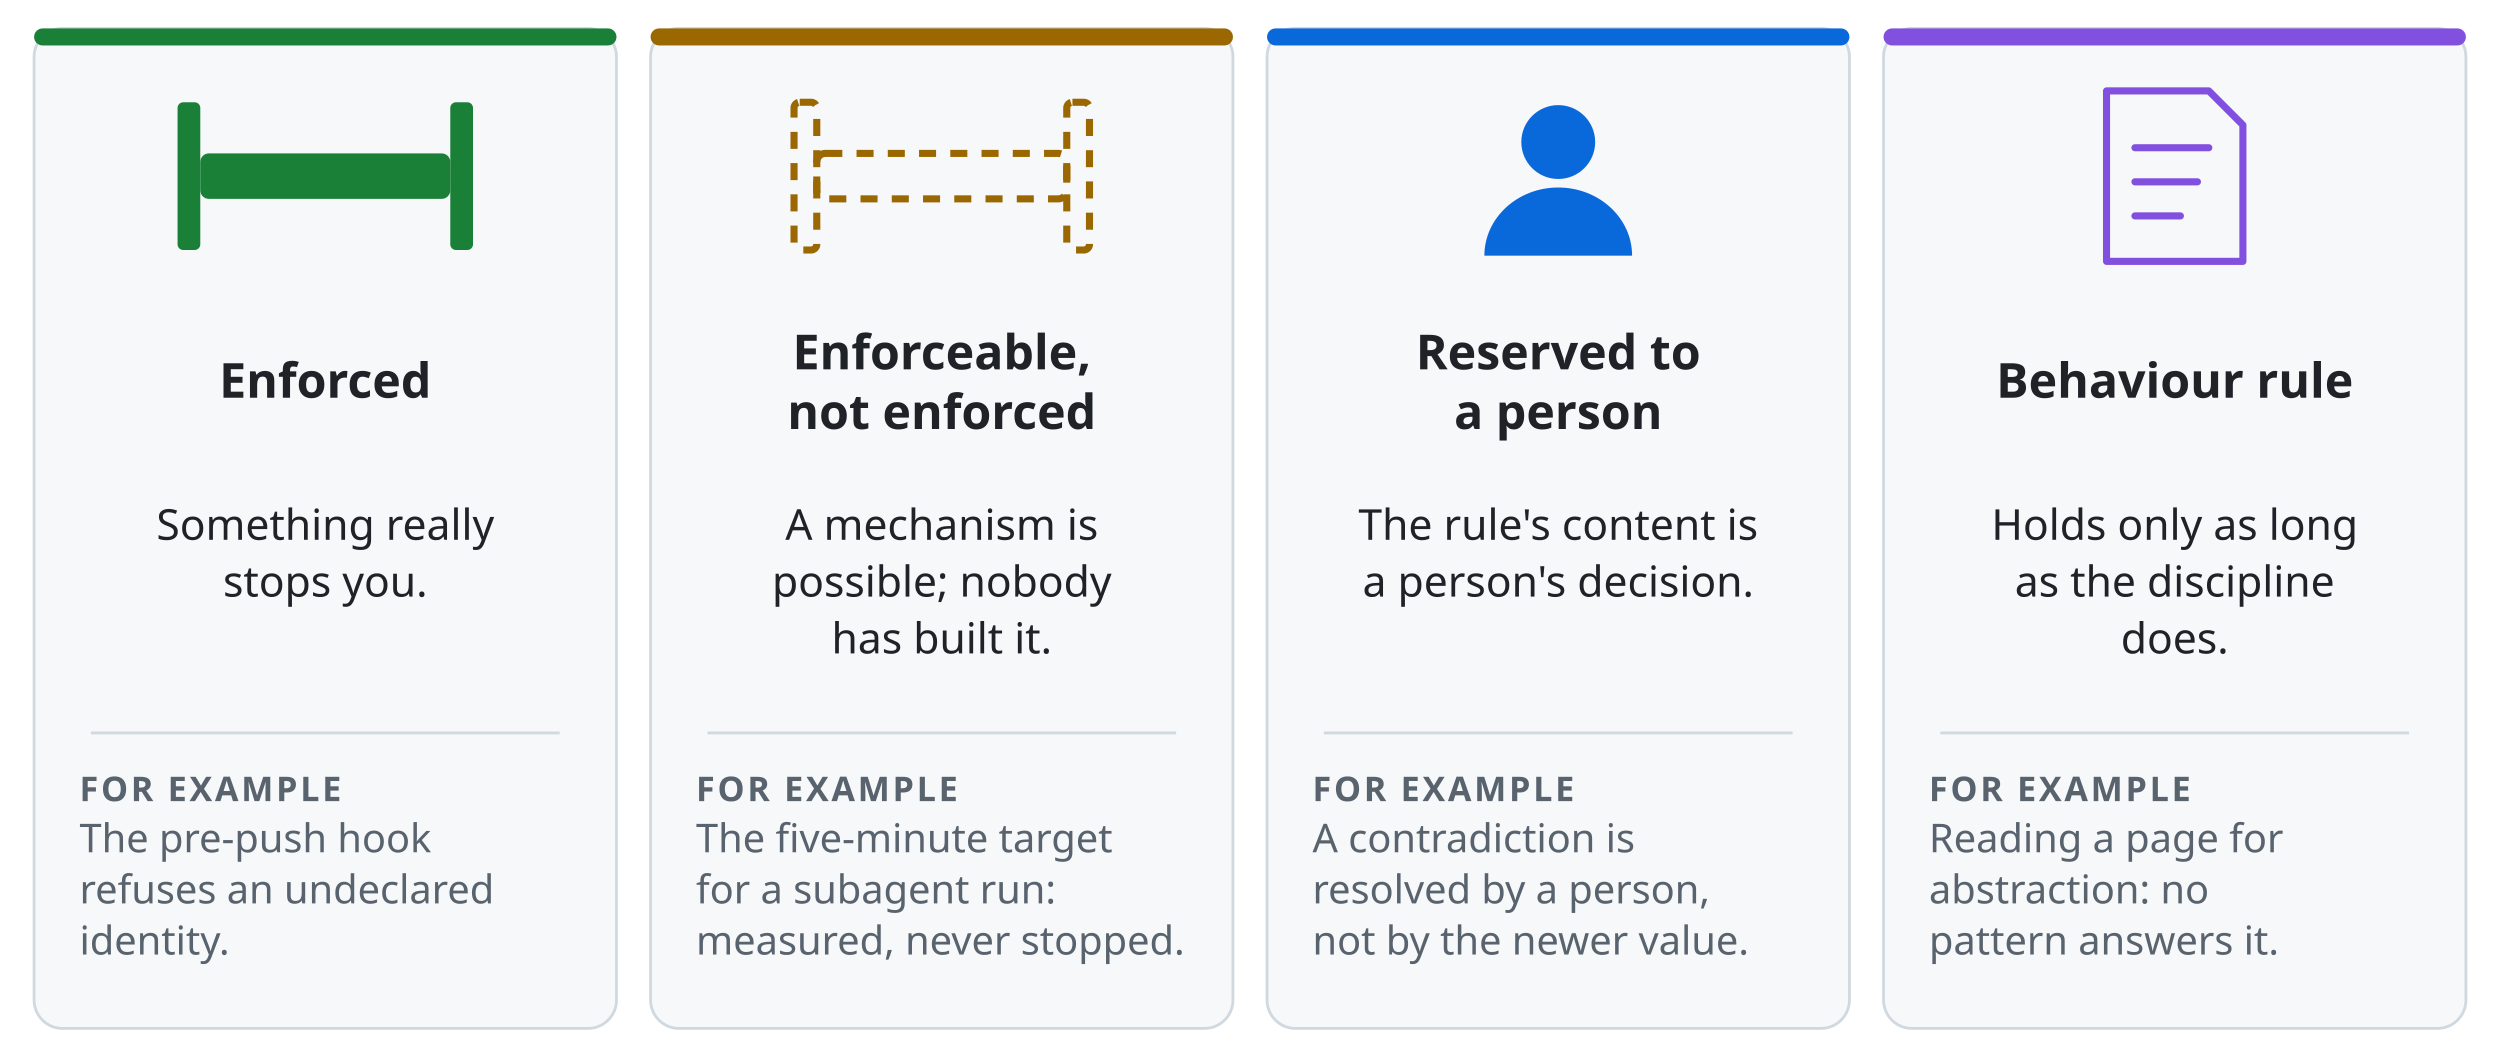
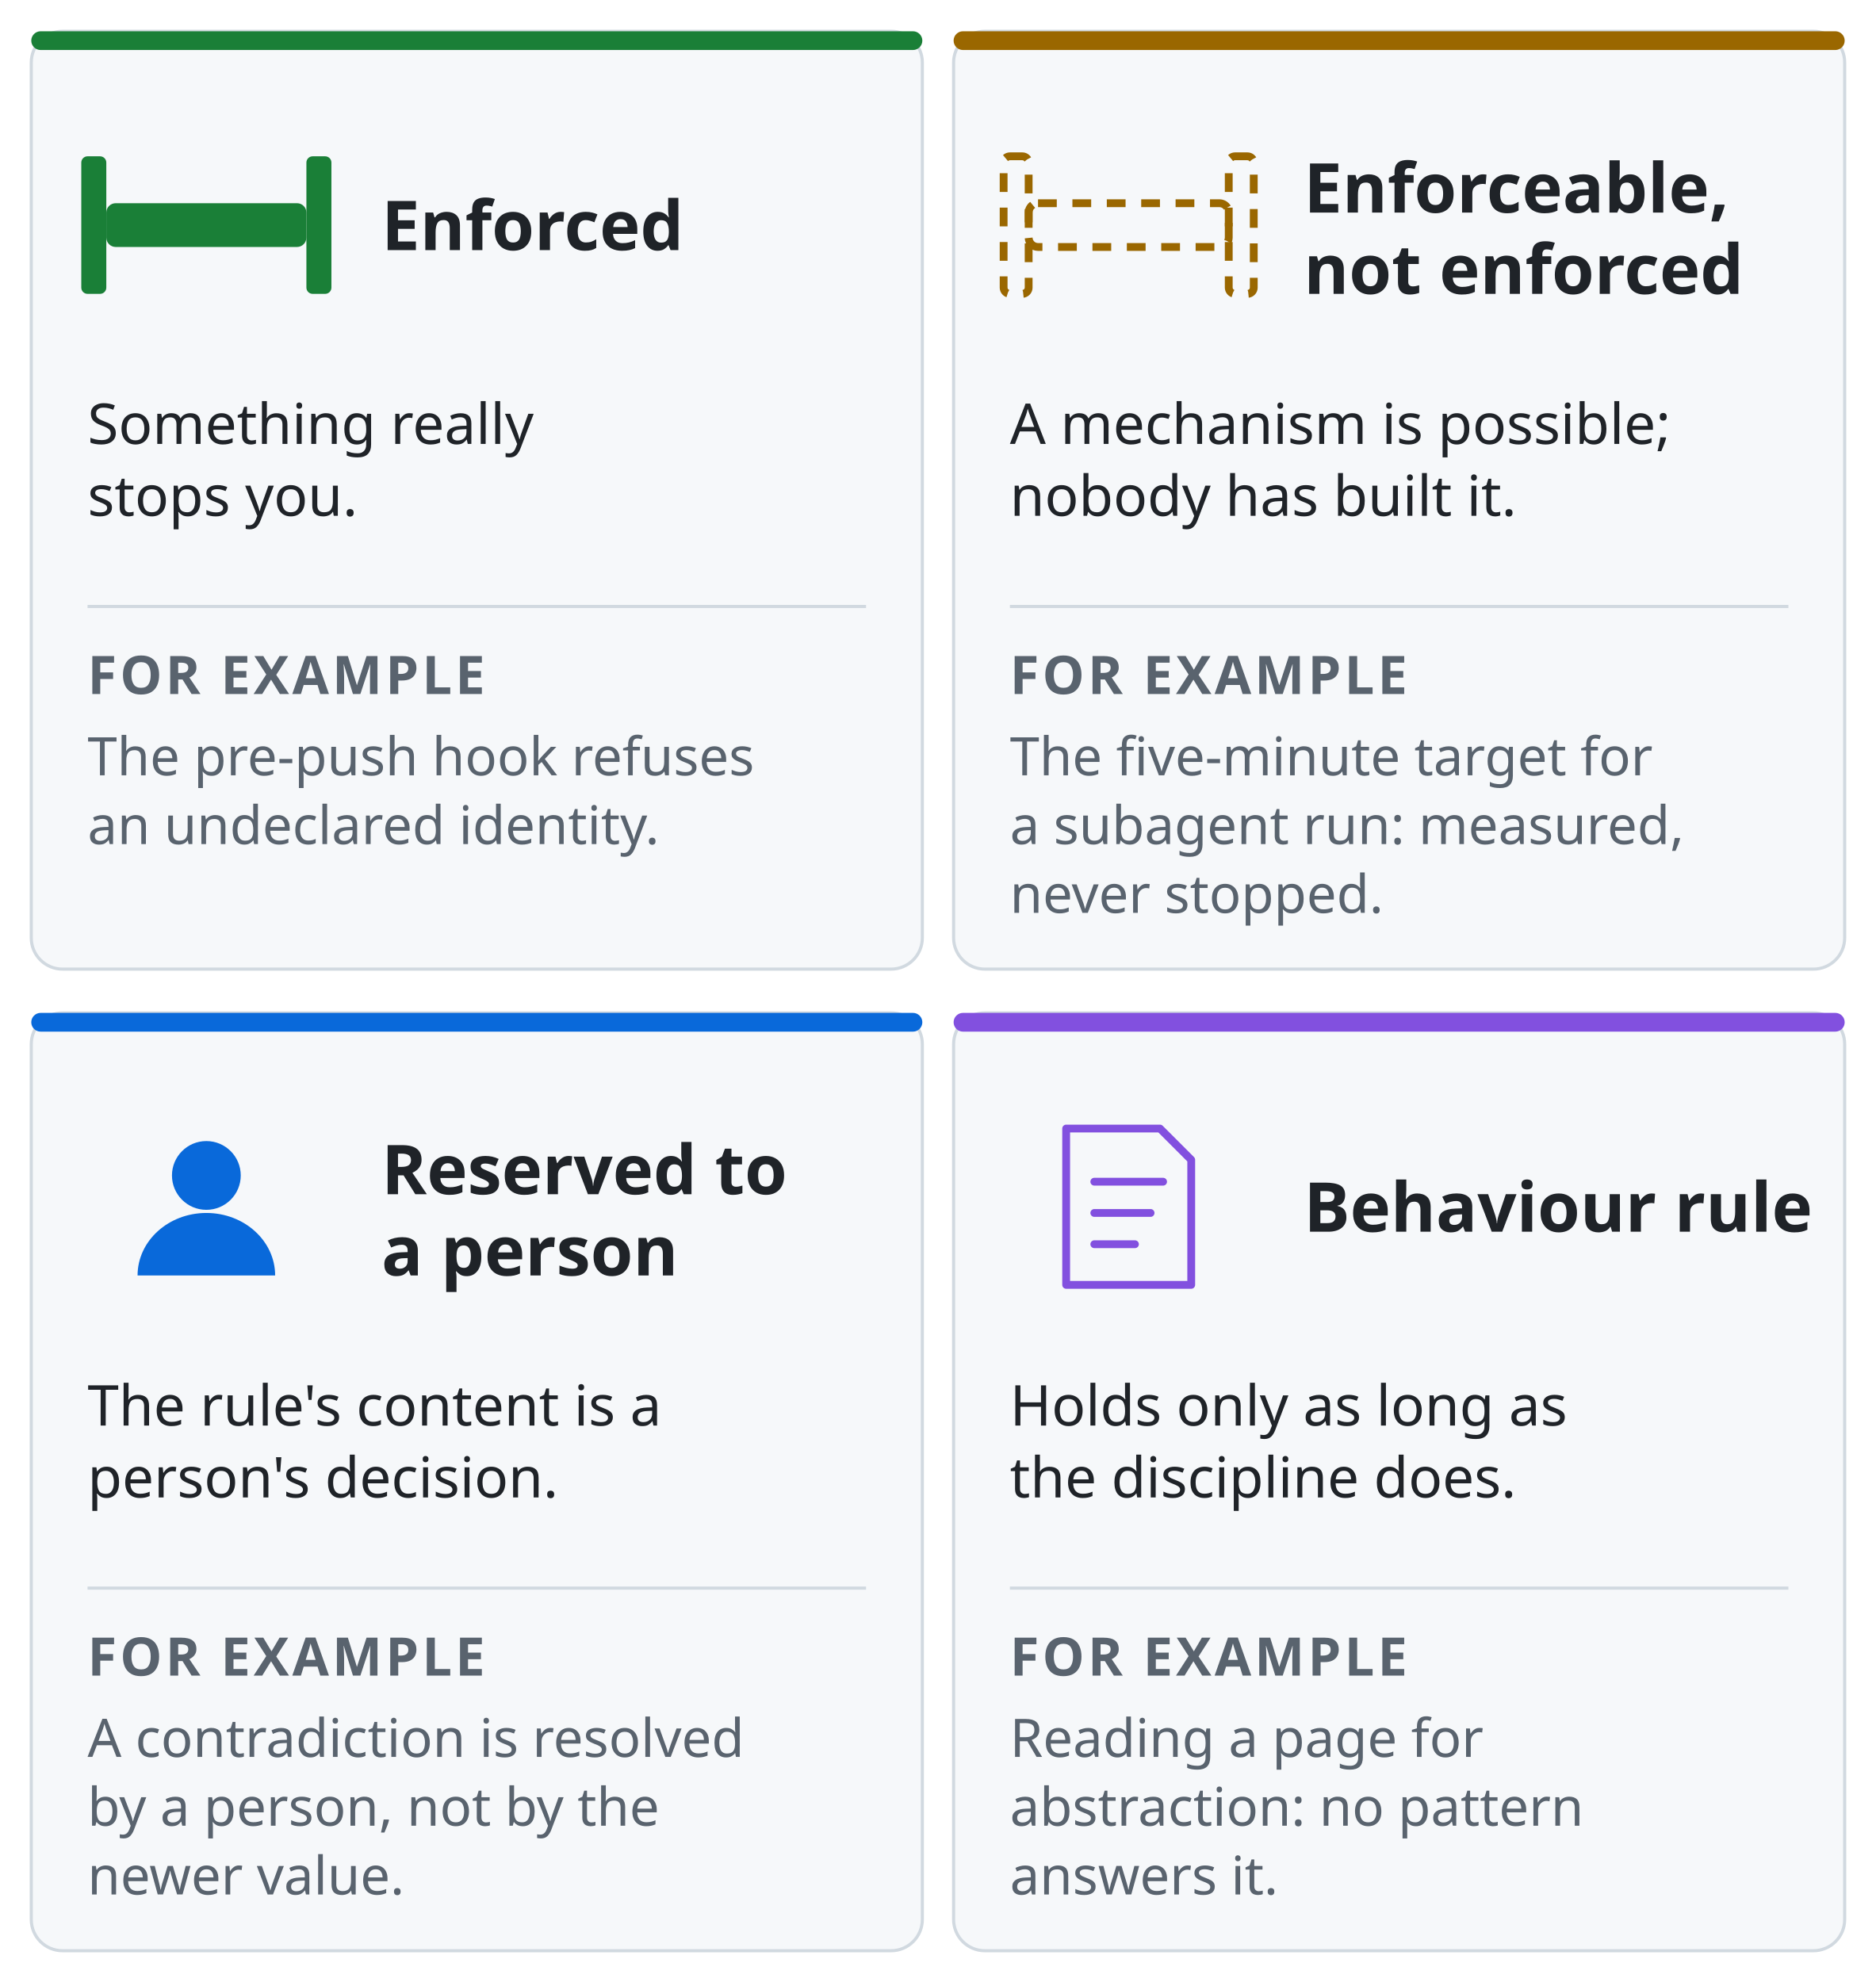
- <svg xmlns="http://www.w3.org/2000/svg" viewBox="0 0 880 372" width="880" height="372" role="img" aria-labelledby="t d">
+ <svg xmlns="http://www.w3.org/2000/svg" viewBox="0 0 600 634" width="600" height="634" role="img" aria-labelledby="t d">
  <style>
    text { font-family: -apple-system, BlinkMacSystemFont, 'Segoe UI', 'Noto Sans', Helvetica, Arial, sans-serif; fill: #1f2328; }
-     .t { font-size: 17px; font-weight: 600; }
-     .m { font-size: 15px; }
-     .s { font-size: 14px; fill: #59636e; }
-     .k { font-size: 12px; font-weight: 600; letter-spacing: 0.08em; fill: #59636e; }
+     .t { font-size: 22px; font-weight: 600; }
+     .t2 { font-size: 20px; font-weight: 600; }
+     .m { font-size: 18px; }
+     .s { font-size: 17px; fill: #59636e; }
+     .k { font-size: 17px; font-weight: 600; letter-spacing: 0.06em; fill: #59636e; }
    .card { fill: #f6f8fa; stroke: #d1d9e0; stroke-width: 1; }
  </style>
-   <rect class="card" x="12" y="10" width="205" height="352" rx="10" />
-   <rect x="12" y="10" width="205" height="6" rx="3" fill="#1a7f37" />
-   <rect x="62.5" y="36" width="8" height="52" rx="2" fill="#1a7f37" />
-   <rect x="158.5" y="36" width="8" height="52" rx="2" fill="#1a7f37" />
-   <rect x="70.5" y="54" width="88" height="16" rx="3" fill="#1a7f37" />
-   <text x="114.5" y="140" class="t" text-anchor="middle">Enforced</text>
-   <text x="114.5" y="190" class="m" text-anchor="middle">Something really</text>
-   <text x="114.5" y="210" class="m" text-anchor="middle">stops you.</text>
-   <line x1="32" y1="258" x2="197" y2="258" stroke="#d1d9e0" stroke-width="1" />
-   <text x="28" y="282" class="k">FOR EXAMPLE</text>
-   <text x="28" y="300" class="s" text-anchor="start">The pre-push hook</text>
-   <text x="28" y="318" class="s" text-anchor="start">refuses an undeclared</text>
-   <text x="28" y="336" class="s" text-anchor="start">identity.</text>
-   <rect class="card" x="229" y="10" width="205" height="352" rx="10" />
-   <rect x="229" y="10" width="205" height="6" rx="3" fill="#9a6700" />
-   <rect x="279.5" y="36" width="8" height="52" rx="2" stroke="#9a6700" fill="none" stroke-width="2.5" stroke-dasharray="6 5" />
-   <rect x="375.5" y="36" width="8" height="52" rx="2" stroke="#9a6700" fill="none" stroke-width="2.5" stroke-dasharray="6 5" />
-   <rect x="287.5" y="54" width="88" height="16" rx="3" stroke="#9a6700" fill="none" stroke-width="2.5" stroke-dasharray="6 5" />
-   <text x="331.5" y="130" class="t" text-anchor="middle">Enforceable,</text>
-   <text x="331.5" y="151" class="t" text-anchor="middle">not enforced</text>
-   <text x="331.5" y="190" class="m" text-anchor="middle">A mechanism is</text>
-   <text x="331.5" y="210" class="m" text-anchor="middle">possible; nobody</text>
-   <text x="331.5" y="230" class="m" text-anchor="middle">has built it.</text>
-   <line x1="249" y1="258" x2="414" y2="258" stroke="#d1d9e0" stroke-width="1" />
-   <text x="245" y="282" class="k">FOR EXAMPLE</text>
-   <text x="245" y="300" class="s" text-anchor="start">The five-minute target</text>
-   <text x="245" y="318" class="s" text-anchor="start">for a subagent run:</text>
-   <text x="245" y="336" class="s" text-anchor="start">measured, never stopped.</text>
-   <rect class="card" x="446" y="10" width="205" height="352" rx="10" />
-   <rect x="446" y="10" width="205" height="6" rx="3" fill="#0969da" />
-   <circle cx="548.5" cy="50" r="13" fill="#0969da" />
-   <path d="M 522.5 90 a 26 24 0 0 1 52 0 z" fill="#0969da" />
-   <text x="548.5" y="130" class="t" text-anchor="middle">Reserved to</text>
-   <text x="548.5" y="151" class="t" text-anchor="middle">a person</text>
-   <text x="548.5" y="190" class="m" text-anchor="middle">The rule's content is</text>
-   <text x="548.5" y="210" class="m" text-anchor="middle">a person's decision.</text>
-   <line x1="466" y1="258" x2="631" y2="258" stroke="#d1d9e0" stroke-width="1" />
-   <text x="462" y="282" class="k">FOR EXAMPLE</text>
-   <text x="462" y="300" class="s" text-anchor="start">A contradiction is</text>
-   <text x="462" y="318" class="s" text-anchor="start">resolved by a person,</text>
-   <text x="462" y="336" class="s" text-anchor="start">not by the newer value.</text>
-   <rect class="card" x="663" y="10" width="205" height="352" rx="10" />
-   <rect x="663" y="10" width="205" height="6" rx="3" fill="#8250df" />
-   <path d="M 741.5 32 h 36 l 12 12 v 48 h -48 z" fill="none" stroke="#8250df" stroke-width="2.5" stroke-linejoin="round" />
-   <path d="M 751.5 52 h 26 M 751.5 64 h 22 M 751.5 76 h 16" stroke="#8250df" stroke-width="2.5" stroke-linecap="round" />
-   <text x="765.5" y="140" class="t" text-anchor="middle">Behaviour rule</text>
-   <text x="765.5" y="190" class="m" text-anchor="middle">Holds only as long</text>
-   <text x="765.5" y="210" class="m" text-anchor="middle">as the discipline</text>
-   <text x="765.5" y="230" class="m" text-anchor="middle">does.</text>
-   <line x1="683" y1="258" x2="848" y2="258" stroke="#d1d9e0" stroke-width="1" />
-   <text x="679" y="282" class="k">FOR EXAMPLE</text>
-   <text x="679" y="300" class="s" text-anchor="start">Reading a page for</text>
-   <text x="679" y="318" class="s" text-anchor="start">abstraction: no</text>
-   <text x="679" y="336" class="s" text-anchor="start">pattern answers it.</text>
+   <rect class="card" x="10" y="10" width="285" height="300" rx="10" />
+   <rect x="10" y="10" width="285" height="6" rx="3" fill="#1a7f37" />
+   <rect x="26" y="50" width="8" height="44" rx="2" fill="#1a7f37" />
+   <rect x="98" y="50" width="8" height="44" rx="2" fill="#1a7f37" />
+   <rect x="34" y="65" width="64" height="14" rx="3" fill="#1a7f37" />
+   <text x="122" y="80" class="t" text-anchor="start">Enforced</text>
+   <text x="28" y="142" class="m" text-anchor="start">Something really</text>
+   <text x="28" y="165" class="m" text-anchor="start">stops you.</text>
+   <line x1="28" y1="194" x2="277" y2="194" stroke="#d1d9e0" stroke-width="1" />
+   <text x="28" y="222" class="k" text-anchor="start">FOR EXAMPLE</text>
+   <text x="28" y="248" class="s" text-anchor="start">The pre-push hook refuses</text>
+   <text x="28" y="270" class="s" text-anchor="start">an undeclared identity.</text>
+   <rect class="card" x="305" y="10" width="285" height="300" rx="10" />
+   <rect x="305" y="10" width="285" height="6" rx="3" fill="#9a6700" />
+   <rect x="321" y="50" width="8" height="44" rx="2" fill="none" stroke="#9a6700" stroke-width="2.5" stroke-dasharray="6 5" />
+   <rect x="393" y="50" width="8" height="44" rx="2" fill="none" stroke="#9a6700" stroke-width="2.5" stroke-dasharray="6 5" />
+   <rect x="329" y="65" width="64" height="14" rx="3" fill="none" stroke="#9a6700" stroke-width="2.5" stroke-dasharray="6 5" />
+   <text x="417" y="68" class="t" text-anchor="start">Enforceable,</text>
+   <text x="417" y="94" class="t" text-anchor="start">not enforced</text>
+   <text x="323" y="142" class="m" text-anchor="start">A mechanism is possible;</text>
+   <text x="323" y="165" class="m" text-anchor="start">nobody has built it.</text>
+   <line x1="323" y1="194" x2="572" y2="194" stroke="#d1d9e0" stroke-width="1" />
+   <text x="323" y="222" class="k" text-anchor="start">FOR EXAMPLE</text>
+   <text x="323" y="248" class="s" text-anchor="start">The five-minute target for</text>
+   <text x="323" y="270" class="s" text-anchor="start">a subagent run: measured,</text>
+   <text x="323" y="292" class="s" text-anchor="start">never stopped.</text>
+   <rect class="card" x="10" y="324" width="285" height="300" rx="10" />
+   <rect x="10" y="324" width="285" height="6" rx="3" fill="#0969da" />
+   <circle cx="66" cy="376" r="11" fill="#0969da" />
+   <path d="M 44 408 a 22 20 0 0 1 44 0 z" fill="#0969da" />
+   <text x="122" y="382" class="t" text-anchor="start">Reserved to</text>
+   <text x="122" y="408" class="t" text-anchor="start">a person</text>
+   <text x="28" y="456" class="m" text-anchor="start">The rule's content is a</text>
+   <text x="28" y="479" class="m" text-anchor="start">person's decision.</text>
+   <line x1="28" y1="508" x2="277" y2="508" stroke="#d1d9e0" stroke-width="1" />
+   <text x="28" y="536" class="k" text-anchor="start">FOR EXAMPLE</text>
+   <text x="28" y="562" class="s" text-anchor="start">A contradiction is resolved</text>
+   <text x="28" y="584" class="s" text-anchor="start">by a person, not by the</text>
+   <text x="28" y="606" class="s" text-anchor="start">newer value.</text>
+   <rect class="card" x="305" y="324" width="285" height="300" rx="10" />
+   <rect x="305" y="324" width="285" height="6" rx="3" fill="#8250df" />
+   <path d="M 341 361 h 30 l 10 10 v 40 h -40 z" fill="none" stroke="#8250df" stroke-width="2.5" stroke-linejoin="round" />
+   <path d="M 350 378 h 22 M 350 388 h 18 M 350 398 h 13" stroke="#8250df" stroke-width="2.5" stroke-linecap="round" />
+   <text x="417" y="394" class="t" text-anchor="start">Behaviour rule</text>
+   <text x="323" y="456" class="m" text-anchor="start">Holds only as long as</text>
+   <text x="323" y="479" class="m" text-anchor="start">the discipline does.</text>
+   <line x1="323" y1="508" x2="572" y2="508" stroke="#d1d9e0" stroke-width="1" />
+   <text x="323" y="536" class="k" text-anchor="start">FOR EXAMPLE</text>
+   <text x="323" y="562" class="s" text-anchor="start">Reading a page for</text>
+   <text x="323" y="584" class="s" text-anchor="start">abstraction: no pattern</text>
+   <text x="323" y="606" class="s" text-anchor="start">answers it.</text>
</svg>
